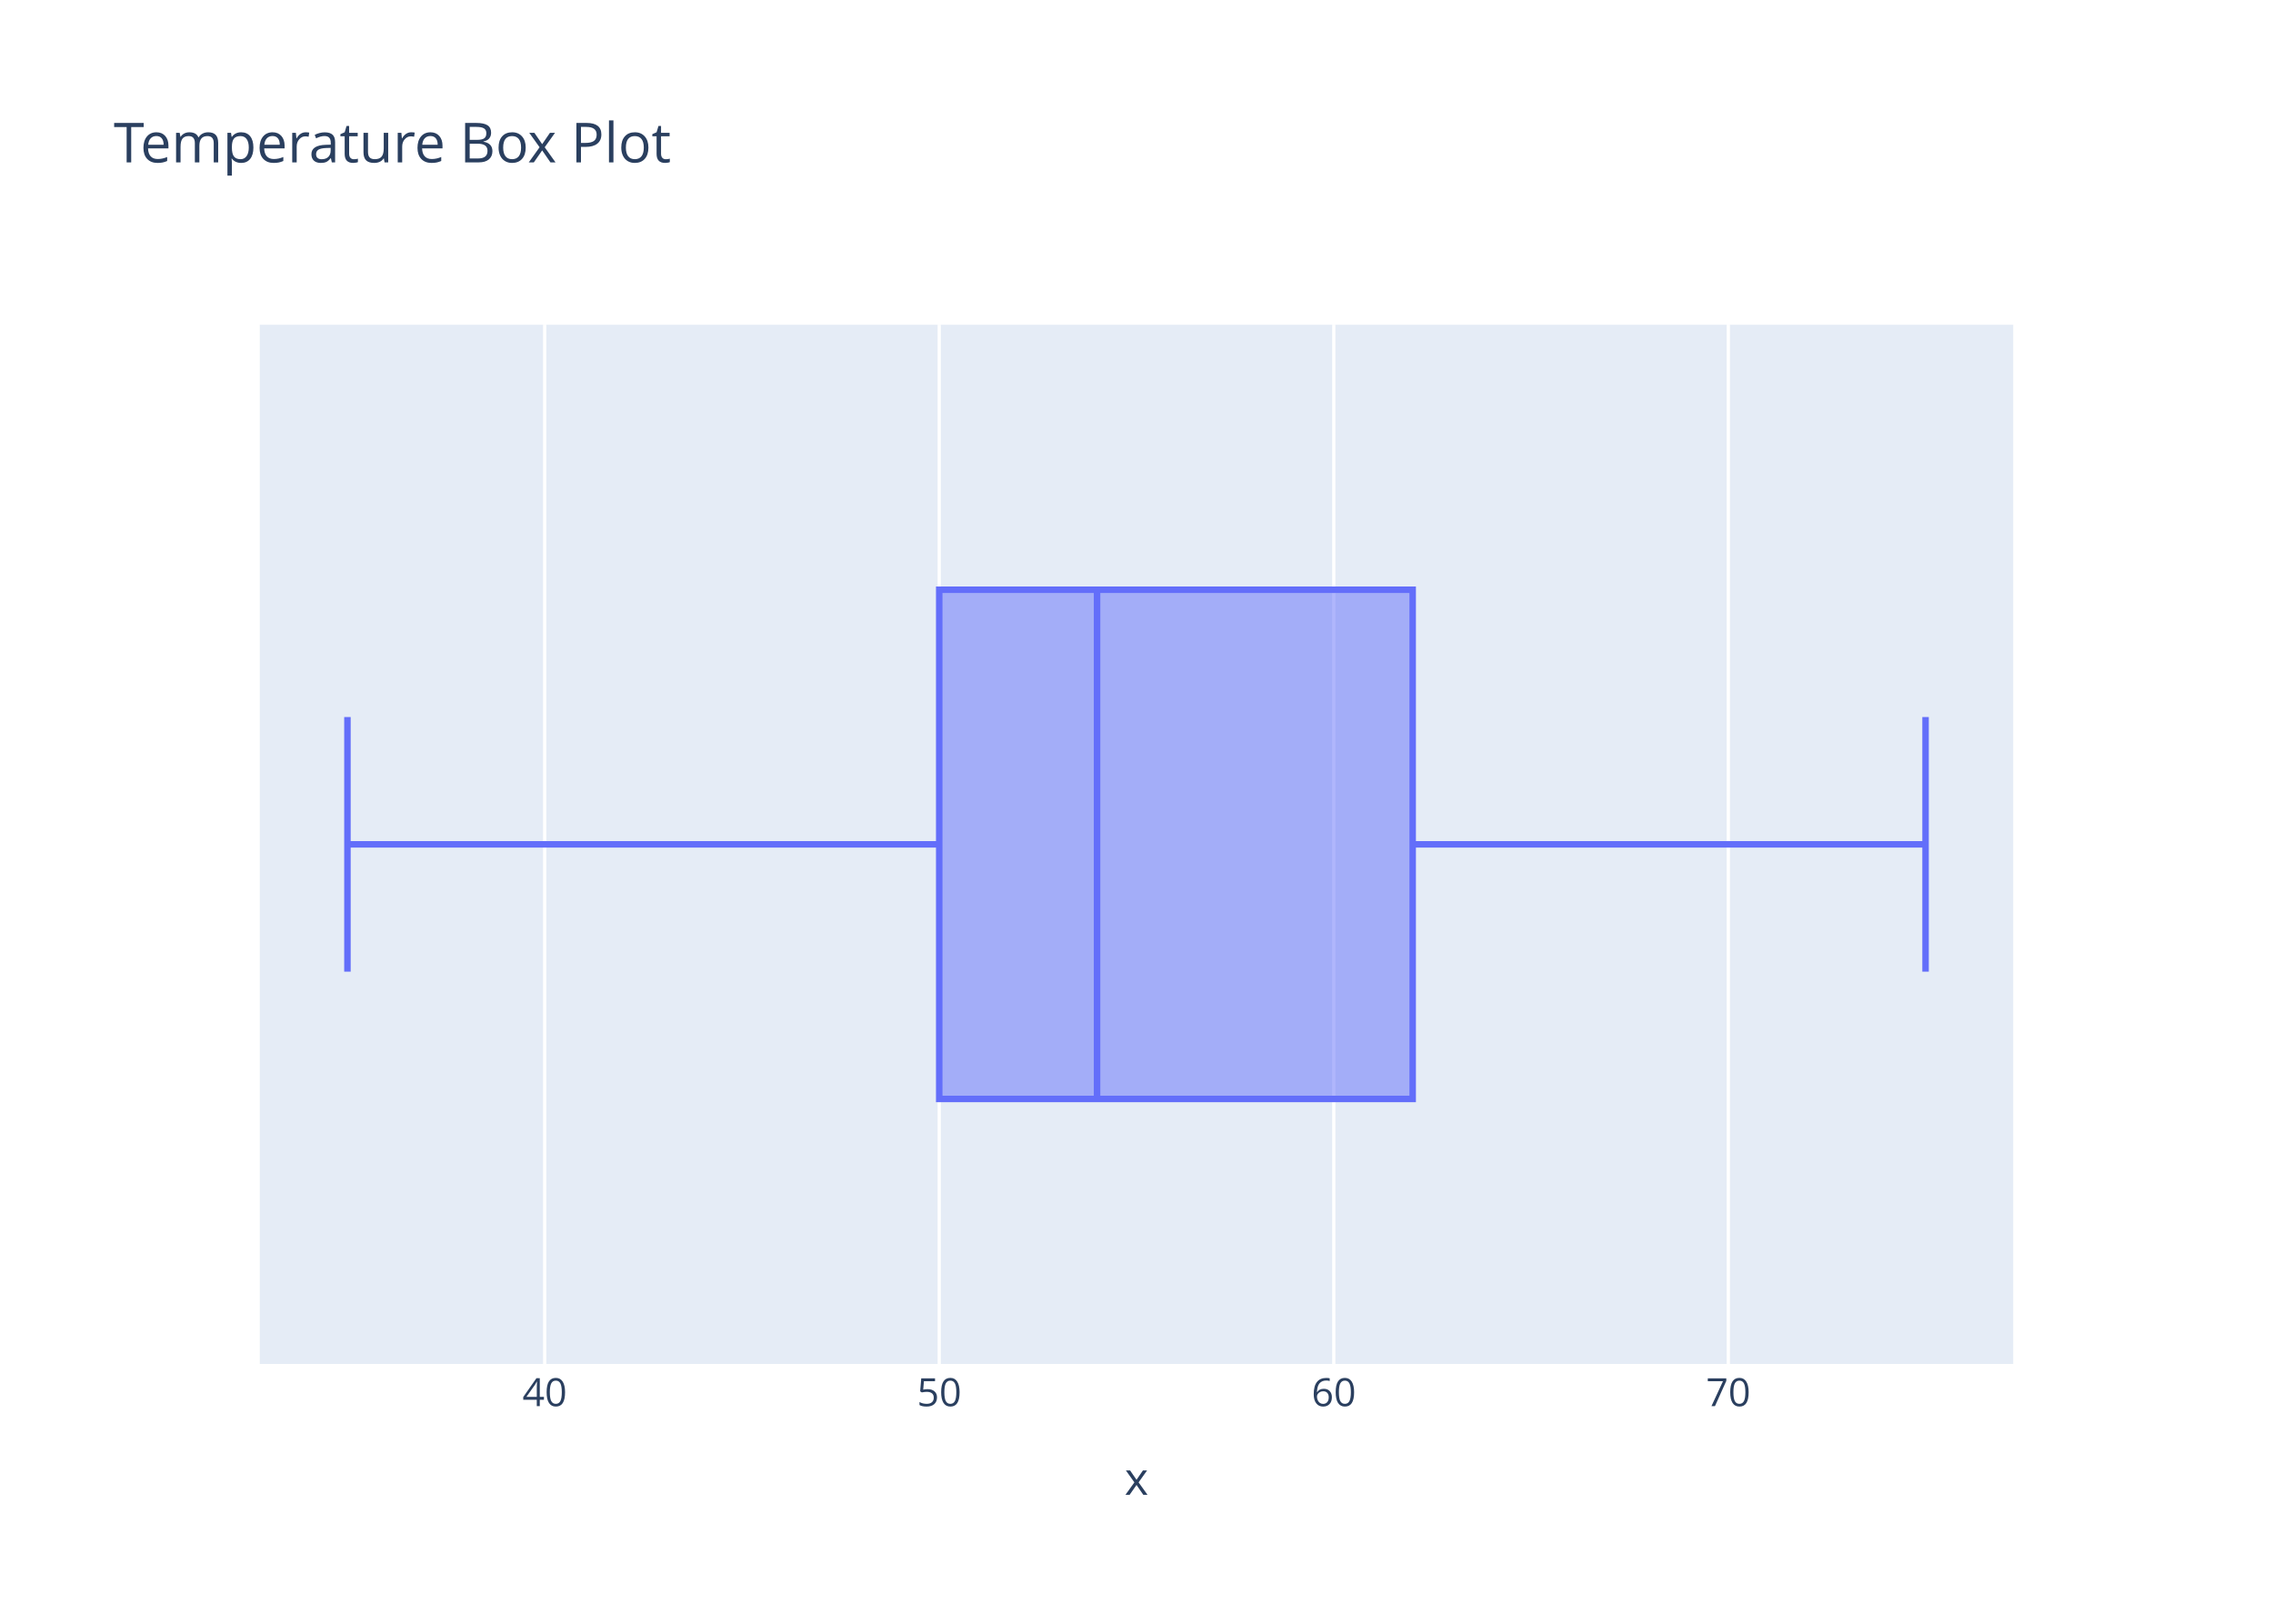
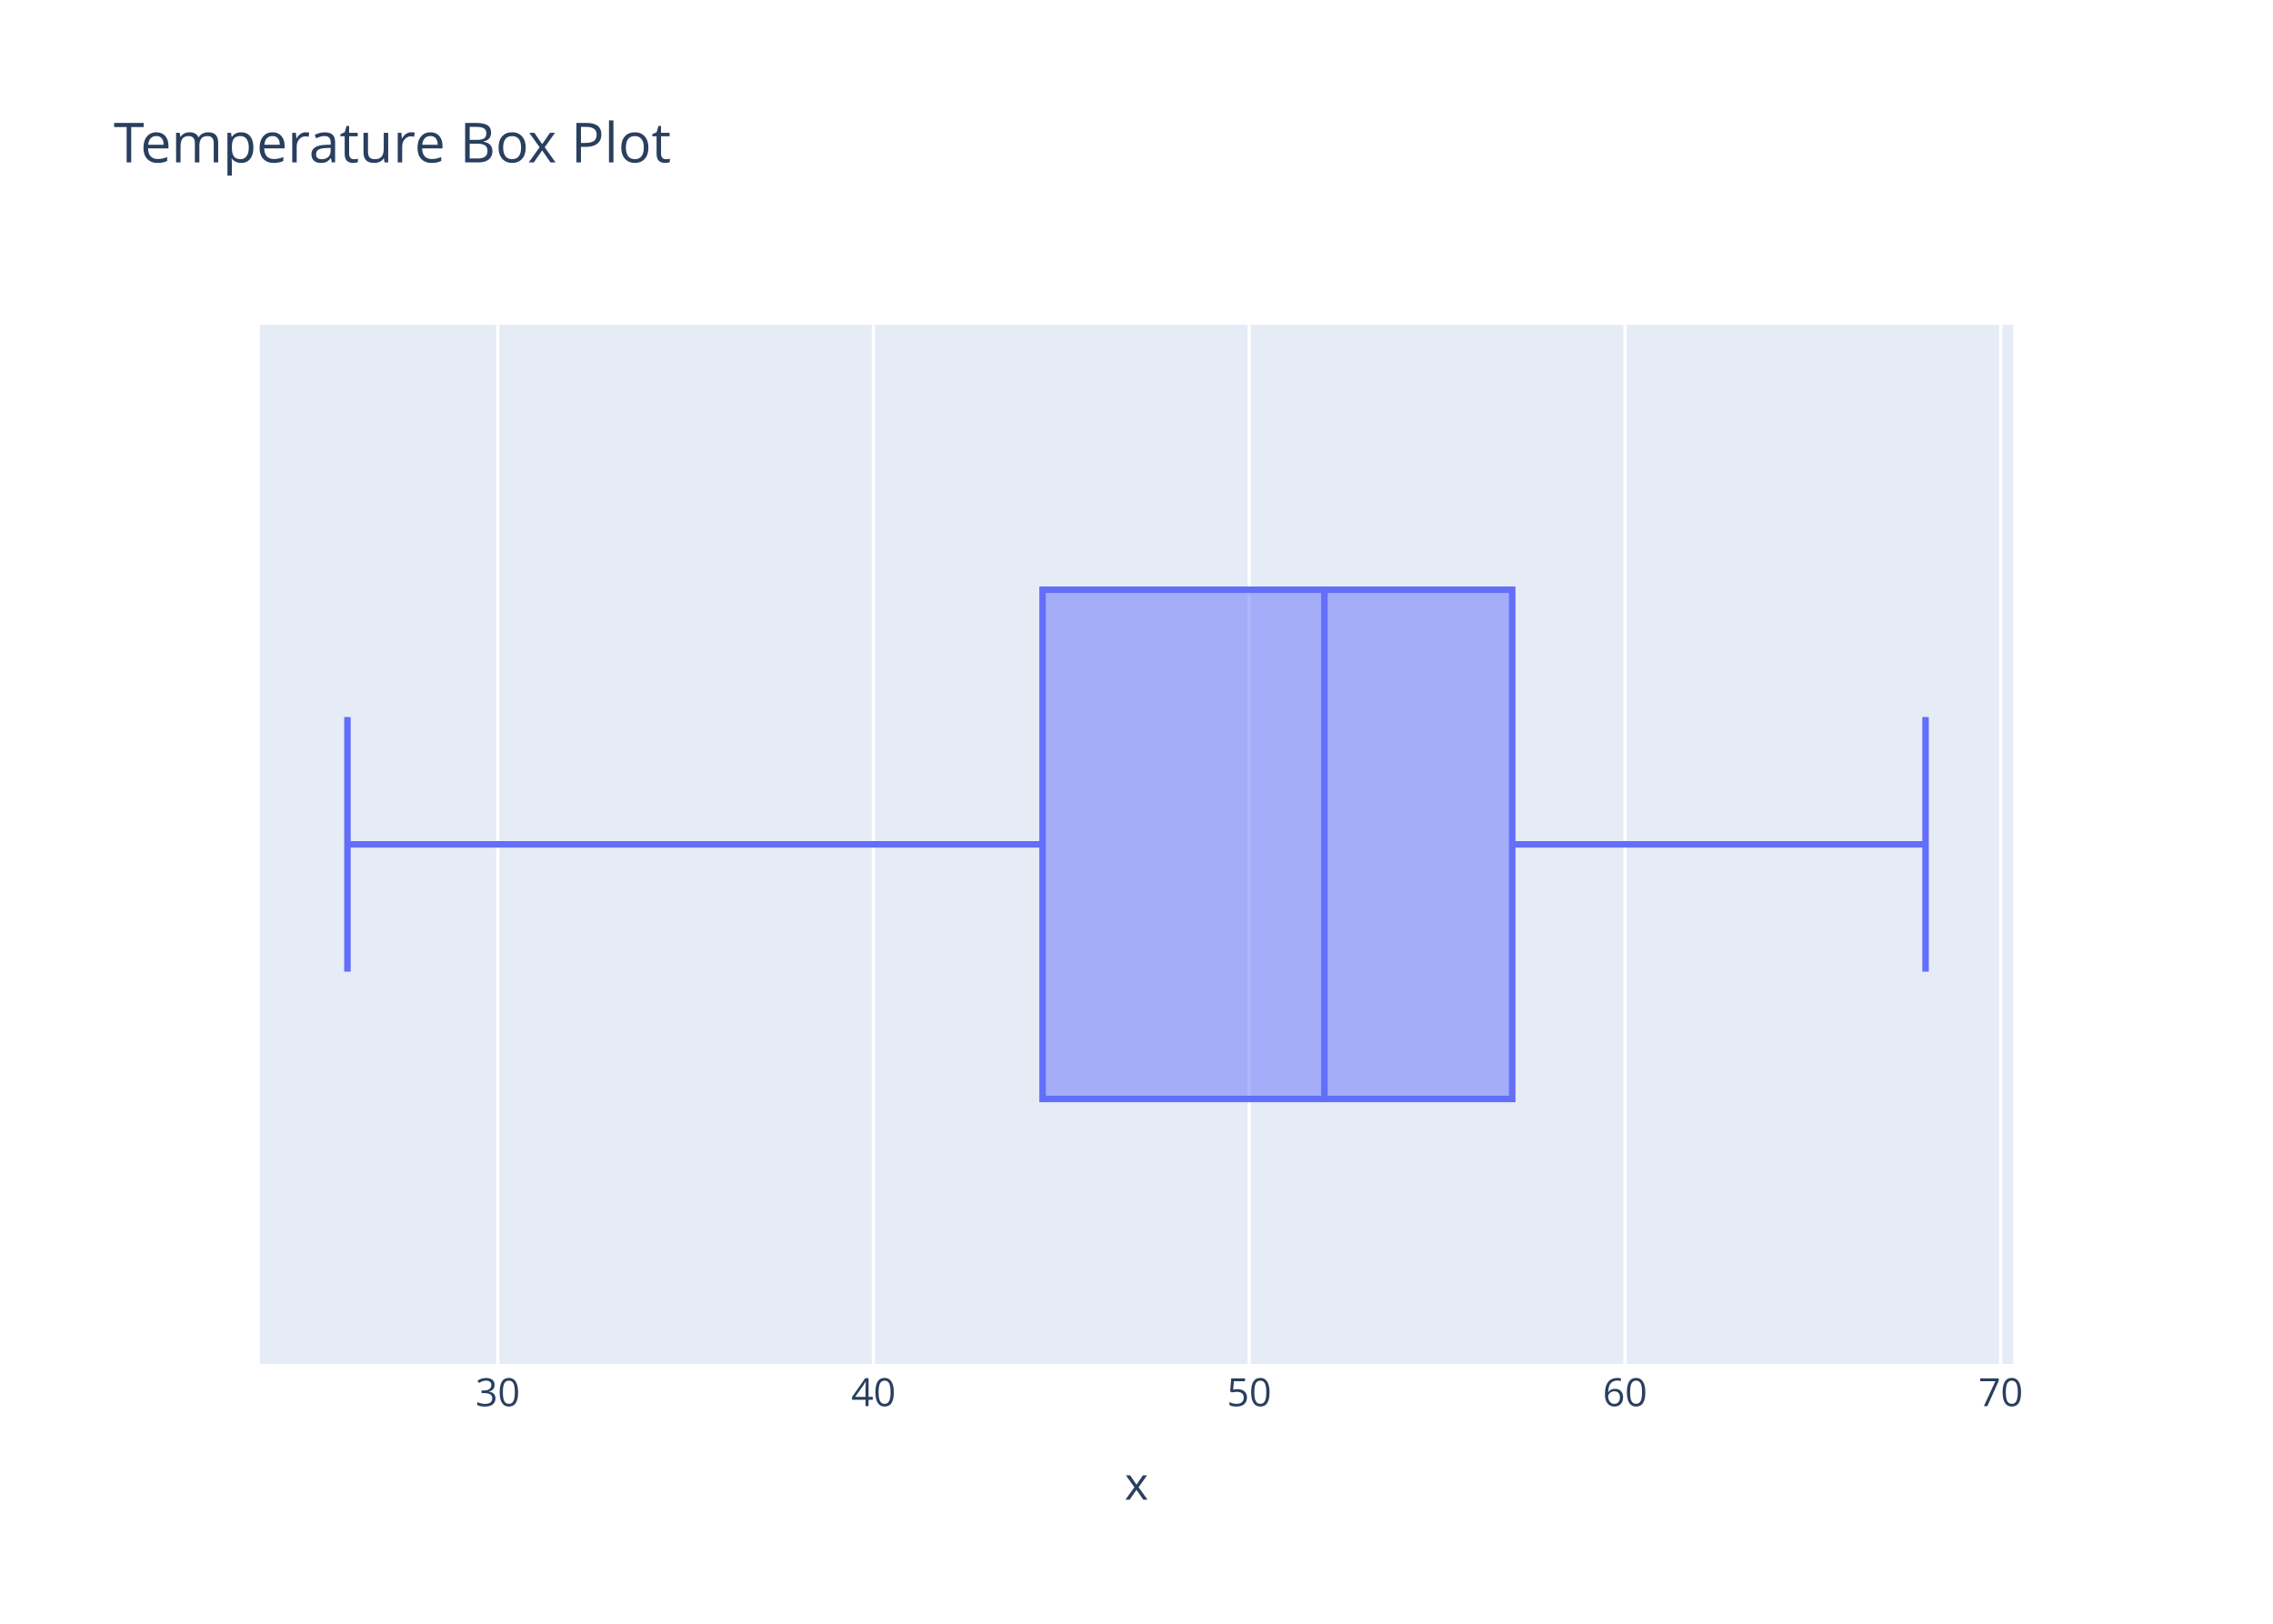
<svg xmlns="http://www.w3.org/2000/svg" class="main-svg" width="700" height="500" style="" viewBox="0 0 700 500">
  <rect x="0" y="0" width="700" height="500" style="fill: rgb(255, 255, 255); fill-opacity: 1;" />
-   <defs id="defs-36d4d8">
+   <defs id="defs-7af348">
    <g class="clips">
-       <clipPath id="clip36d4d8xyplot" class="plotclip">
+       <clipPath id="clip7af348xyplot" class="plotclip">
        <rect width="540" height="320" />
      </clipPath>
-       <clipPath class="axesclip" id="clip36d4d8x">
+       <clipPath class="axesclip" id="clip7af348x">
        <rect x="80" y="0" width="540" height="500" />
      </clipPath>
-       <clipPath class="axesclip" id="clip36d4d8y">
+       <clipPath class="axesclip" id="clip7af348y">
        <rect x="0" y="100" width="700" height="320" />
      </clipPath>
-       <clipPath class="axesclip" id="clip36d4d8xy">
+       <clipPath class="axesclip" id="clip7af348xy">
        <rect x="80" y="100" width="540" height="320" />
      </clipPath>
    </g>
    <g class="gradients" />
    <g class="patterns" />
  </defs>
  <g class="bglayer">
    <rect class="bg" x="80" y="100" width="540" height="320" style="fill: rgb(229, 236, 246); fill-opacity: 1; stroke-width: 0;" />
  </g>
  <g class="layer-below">
    <g class="imagelayer" />
    <g class="shapelayer" />
  </g>
  <g class="cartesianlayer">
    <g class="subplot xy">
      <g class="layer-subplot">
        <g class="shapelayer" />
        <g class="imagelayer" />
      </g>
      <g class="gridlayer">
        <g class="x">
-           <path class="xgrid crisp" transform="translate(167.75,0)" d="M0,100v320" style="stroke: rgb(255, 255, 255); stroke-opacity: 1; stroke-width: 1px;" />
-           <path class="xgrid crisp" transform="translate(289.25,0)" d="M0,100v320" style="stroke: rgb(255, 255, 255); stroke-opacity: 1; stroke-width: 1px;" />
-           <path class="xgrid crisp" transform="translate(410.75,0)" d="M0,100v320" style="stroke: rgb(255, 255, 255); stroke-opacity: 1; stroke-width: 1px;" />
-           <path class="xgrid crisp" transform="translate(532.25,0)" d="M0,100v320" style="stroke: rgb(255, 255, 255); stroke-opacity: 1; stroke-width: 1px;" />
+           <path class="xgrid crisp" transform="translate(153.29,0)" d="M0,100v320" style="stroke: rgb(255, 255, 255); stroke-opacity: 1; stroke-width: 1px;" />
+           <path class="xgrid crisp" transform="translate(269,0)" d="M0,100v320" style="stroke: rgb(255, 255, 255); stroke-opacity: 1; stroke-width: 1px;" />
+           <path class="xgrid crisp" transform="translate(384.71,0)" d="M0,100v320" style="stroke: rgb(255, 255, 255); stroke-opacity: 1; stroke-width: 1px;" />
+           <path class="xgrid crisp" transform="translate(500.43,0)" d="M0,100v320" style="stroke: rgb(255, 255, 255); stroke-opacity: 1; stroke-width: 1px;" />
+           <path class="xgrid crisp" transform="translate(616.14,0)" d="M0,100v320" style="stroke: rgb(255, 255, 255); stroke-opacity: 1; stroke-width: 1px;" />
        </g>
        <g class="y" />
      </g>
      <g class="zerolinelayer" />
      <path class="xlines-below" />
      <path class="ylines-below" />
      <g class="overlines-below" />
      <g class="xaxislayer-below" />
      <g class="yaxislayer-below" />
      <g class="overaxes-below" />
-       <g class="plot" transform="translate(80,100)" clip-path="url(#clip36d4d8xyplot)">
+       <g class="plot" transform="translate(80,100)" clip-path="url(#clip7af348xyplot)">
        <g class="boxlayer mlayer">
          <g class="trace boxes" style="opacity: 1;">
-             <path class="box" d="M257.85,238.4V81.6M209.25,238.4V81.6H355.05V238.4ZM209.25,160H27M355.05,160H513M27,199.2V120.8M513,199.2V120.8" style="vector-effect: non-scaling-stroke; stroke-width: 2px; stroke: rgb(99, 110, 250); stroke-opacity: 1; fill: rgb(99, 110, 250); fill-opacity: 0.5;" />
+             <path class="box" d="M327.86,238.4V81.6M241.07,238.4V81.6H385.71V238.4ZM241.07,160H27M385.71,160H513M27,199.2V120.8M513,199.2V120.8" style="vector-effect: non-scaling-stroke; stroke-width: 2px; stroke: rgb(99, 110, 250); stroke-opacity: 1; fill: rgb(99, 110, 250); fill-opacity: 0.5;" />
          </g>
        </g>
      </g>
      <g class="overplot" />
      <path class="xlines-above crisp" d="M0,0" style="fill: none;" />
      <path class="ylines-above crisp" d="M0,0" style="fill: none;" />
      <g class="overlines-above" />
      <g class="xaxislayer-above">
        <g class="xtick">
-           <text text-anchor="middle" x="0" y="433" transform="translate(167.75,0)" style="font-family: 'Open Sans', verdana, arial, sans-serif; font-size: 12px; fill: rgb(42, 63, 95); fill-opacity: 1; white-space: pre; opacity: 1;">40</text>
+           <text text-anchor="middle" x="0" y="433" transform="translate(153.29,0)" style="font-family: 'Open Sans', verdana, arial, sans-serif; font-size: 12px; fill: rgb(42, 63, 95); fill-opacity: 1; white-space: pre; opacity: 1;">30</text>
        </g>
        <g class="xtick">
-           <text text-anchor="middle" x="0" y="433" style="font-family: 'Open Sans', verdana, arial, sans-serif; font-size: 12px; fill: rgb(42, 63, 95); fill-opacity: 1; white-space: pre; opacity: 1;" transform="translate(289.25,0)">50</text>
+           <text text-anchor="middle" x="0" y="433" style="font-family: 'Open Sans', verdana, arial, sans-serif; font-size: 12px; fill: rgb(42, 63, 95); fill-opacity: 1; white-space: pre; opacity: 1;" transform="translate(269,0)">40</text>
        </g>
        <g class="xtick">
-           <text text-anchor="middle" x="0" y="433" style="font-family: 'Open Sans', verdana, arial, sans-serif; font-size: 12px; fill: rgb(42, 63, 95); fill-opacity: 1; white-space: pre; opacity: 1;" transform="translate(410.75,0)">60</text>
+           <text text-anchor="middle" x="0" y="433" style="font-family: 'Open Sans', verdana, arial, sans-serif; font-size: 12px; fill: rgb(42, 63, 95); fill-opacity: 1; white-space: pre; opacity: 1;" transform="translate(384.71,0)">50</text>
        </g>
        <g class="xtick">
-           <text text-anchor="middle" x="0" y="433" style="font-family: 'Open Sans', verdana, arial, sans-serif; font-size: 12px; fill: rgb(42, 63, 95); fill-opacity: 1; white-space: pre; opacity: 1;" transform="translate(532.25,0)">70</text>
+           <text text-anchor="middle" x="0" y="433" style="font-family: 'Open Sans', verdana, arial, sans-serif; font-size: 12px; fill: rgb(42, 63, 95); fill-opacity: 1; white-space: pre; opacity: 1;" transform="translate(500.43,0)">60</text>
+         </g>
+         <g class="xtick">
+           <text text-anchor="middle" x="0" y="433" style="font-family: 'Open Sans', verdana, arial, sans-serif; font-size: 12px; fill: rgb(42, 63, 95); fill-opacity: 1; white-space: pre; opacity: 1;" transform="translate(616.14,0)">70</text>
        </g>
      </g>
      <g class="yaxislayer-above">
        <g class="ytick">
          <text text-anchor="end" x="79" y="4.2" transform="translate(0,260)" style="font-family: 'Open Sans', verdana, arial, sans-serif; font-size: 12px; fill: rgb(42, 63, 95); fill-opacity: 1; white-space: pre; opacity: 1;"> </text>
        </g>
      </g>
      <g class="overaxes-above" />
    </g>
  </g>
  <g class="polarlayer" />
+   <g class="smithlayer" />
  <g class="ternarylayer" />
  <g class="geolayer" />
  <g class="funnelarealayer" />
  <g class="pielayer" />
  <g class="iciclelayer" />
  <g class="treemaplayer" />
  <g class="sunburstlayer" />
  <g class="glimages" />
-   <defs id="topdefs-36d4d8">
+   <defs id="topdefs-7af348">
    <g class="clips" />
  </defs>
  <g class="layer-above">
    <g class="imagelayer" />
    <g class="shapelayer" />
  </g>
  <g class="infolayer">
    <g class="g-gtitle">
      <text class="gtitle" x="35" y="50" text-anchor="start" dy="0em" style="font-family: 'Open Sans', verdana, arial, sans-serif; font-size: 17px; fill: rgb(42, 63, 95); opacity: 1; font-weight: normal; white-space: pre;">Temperature Box Plot</text>
    </g>
    <g class="g-xtitle">
-       <text class="xtitle" x="350" y="460.3" text-anchor="middle" style="font-family: 'Open Sans', verdana, arial, sans-serif; font-size: 14px; fill: rgb(42, 63, 95); opacity: 1; font-weight: normal; white-space: pre;">x</text>
+       <text class="xtitle" x="350" y="461.8" text-anchor="middle" style="font-family: 'Open Sans', verdana, arial, sans-serif; font-size: 14px; fill: rgb(42, 63, 95); opacity: 1; font-weight: normal; white-space: pre;">x</text>
    </g>
    <g class="g-ytitle" />
  </g>
</svg>
